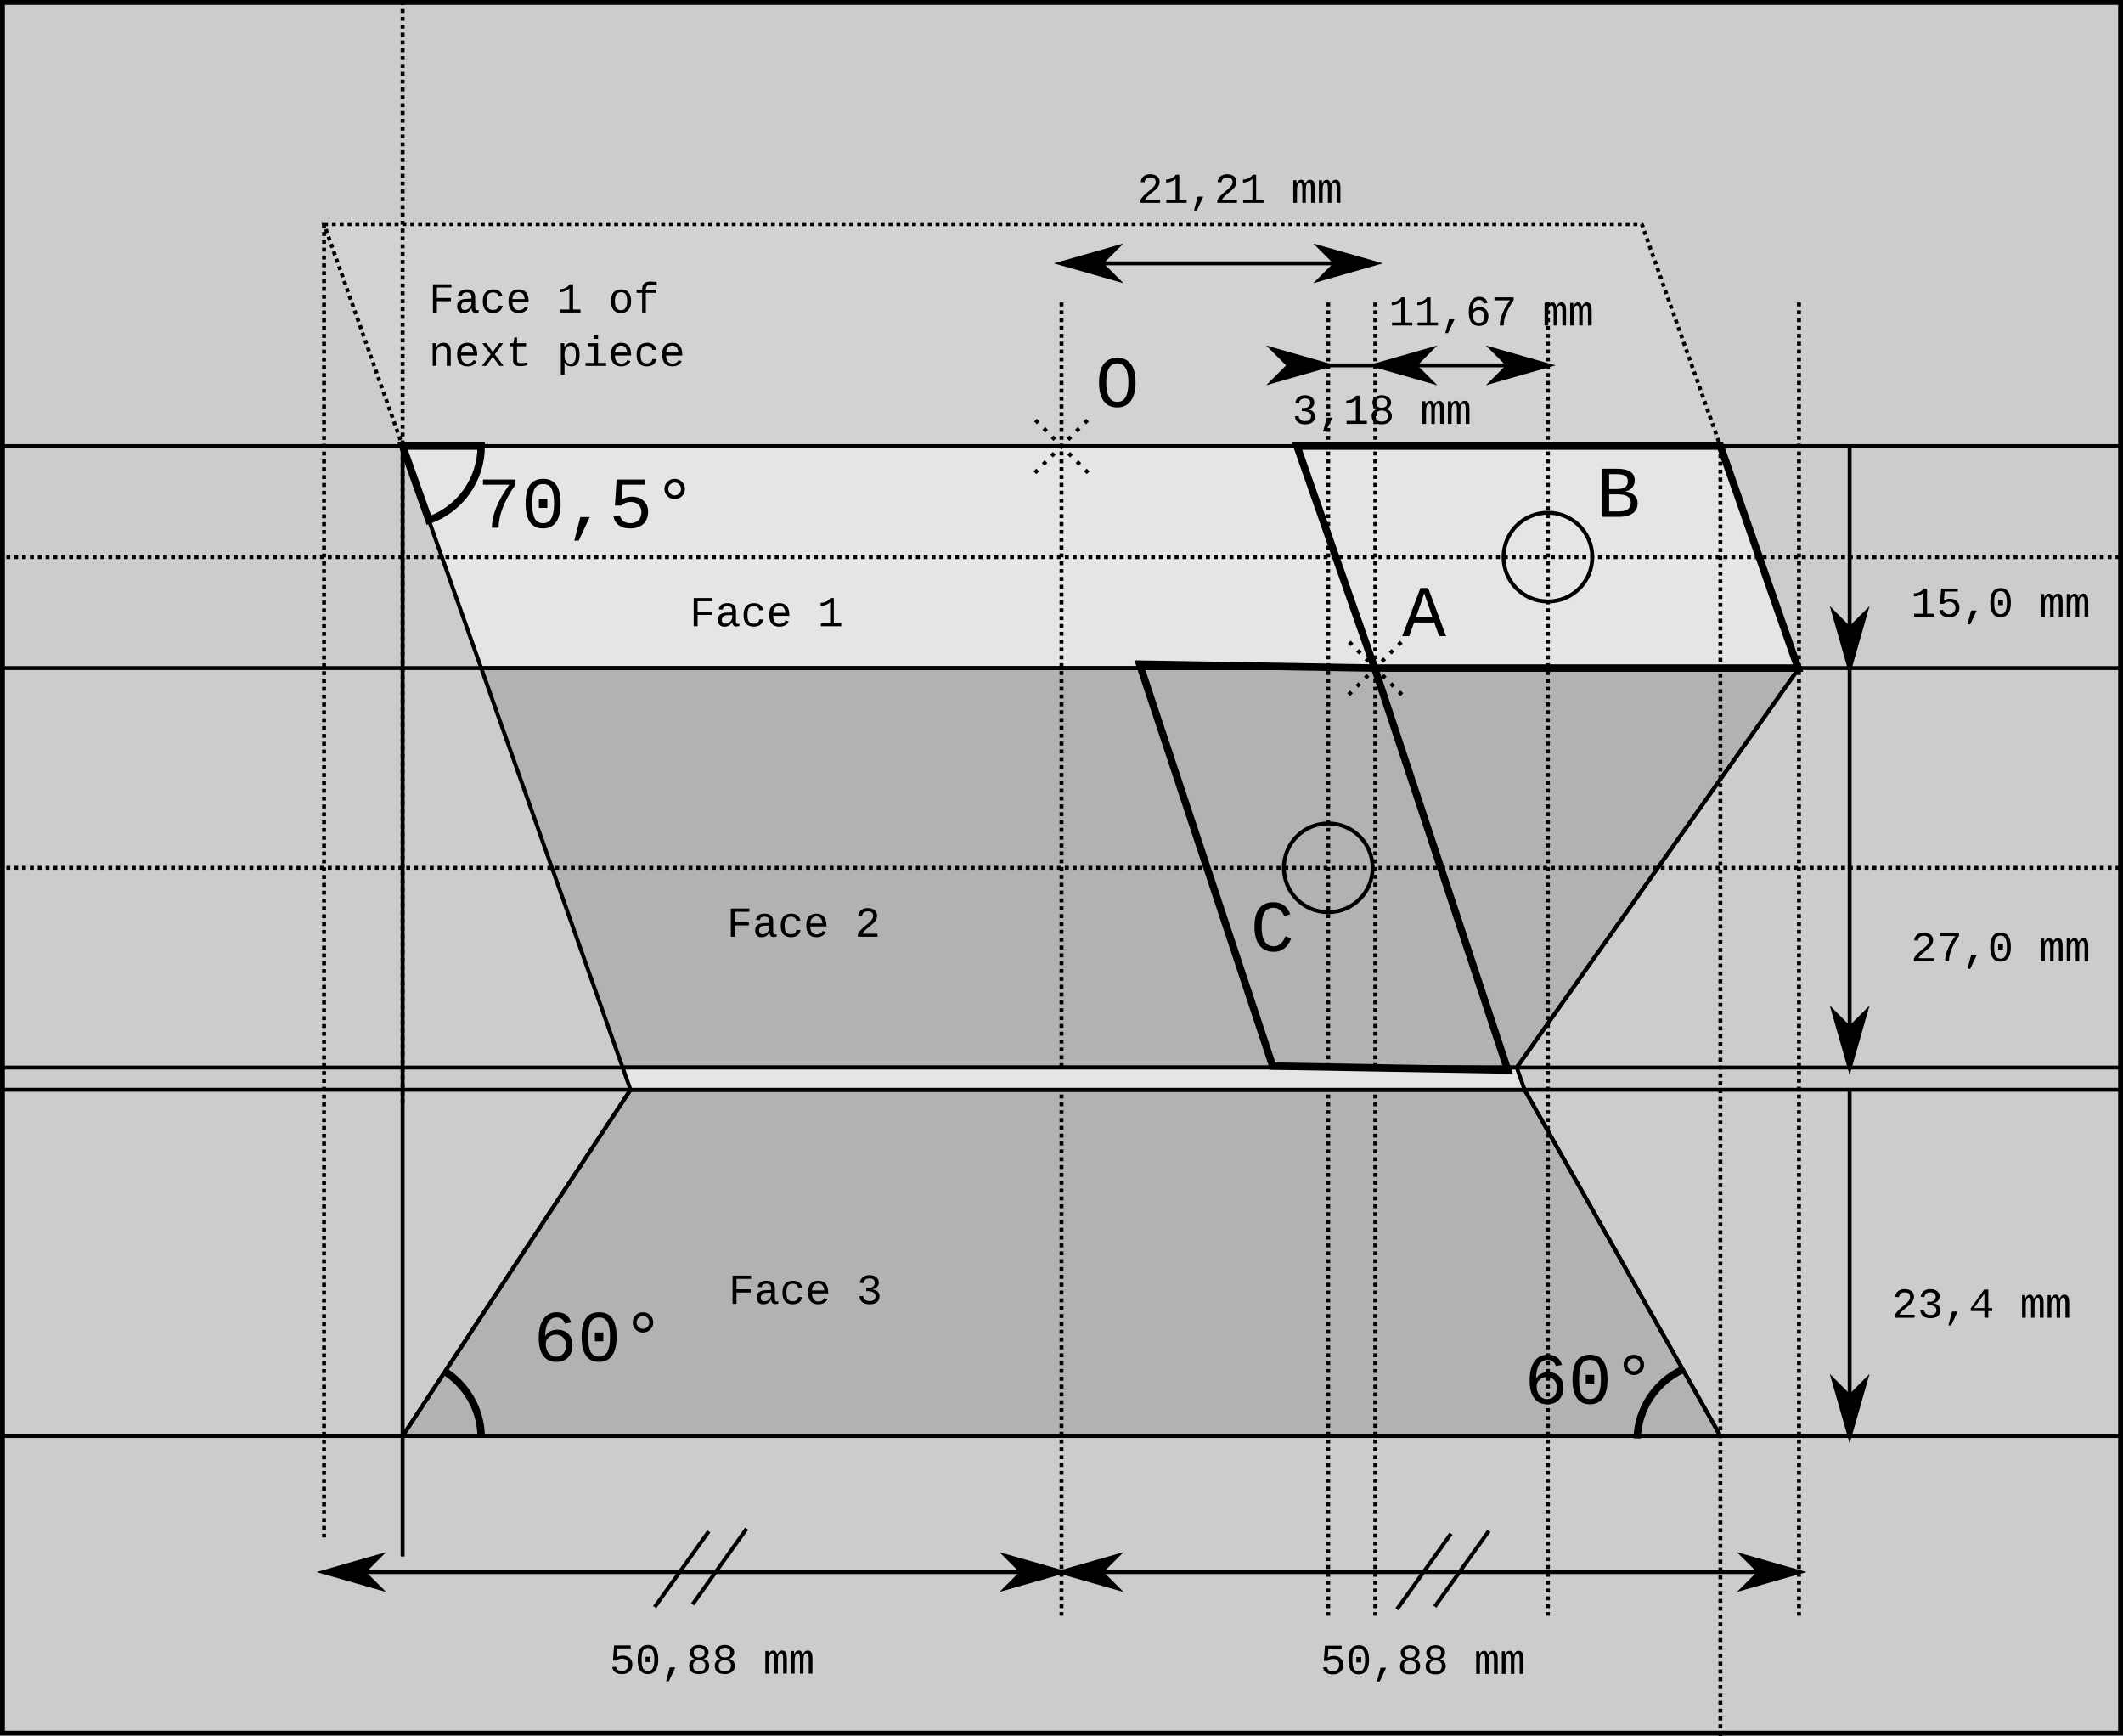
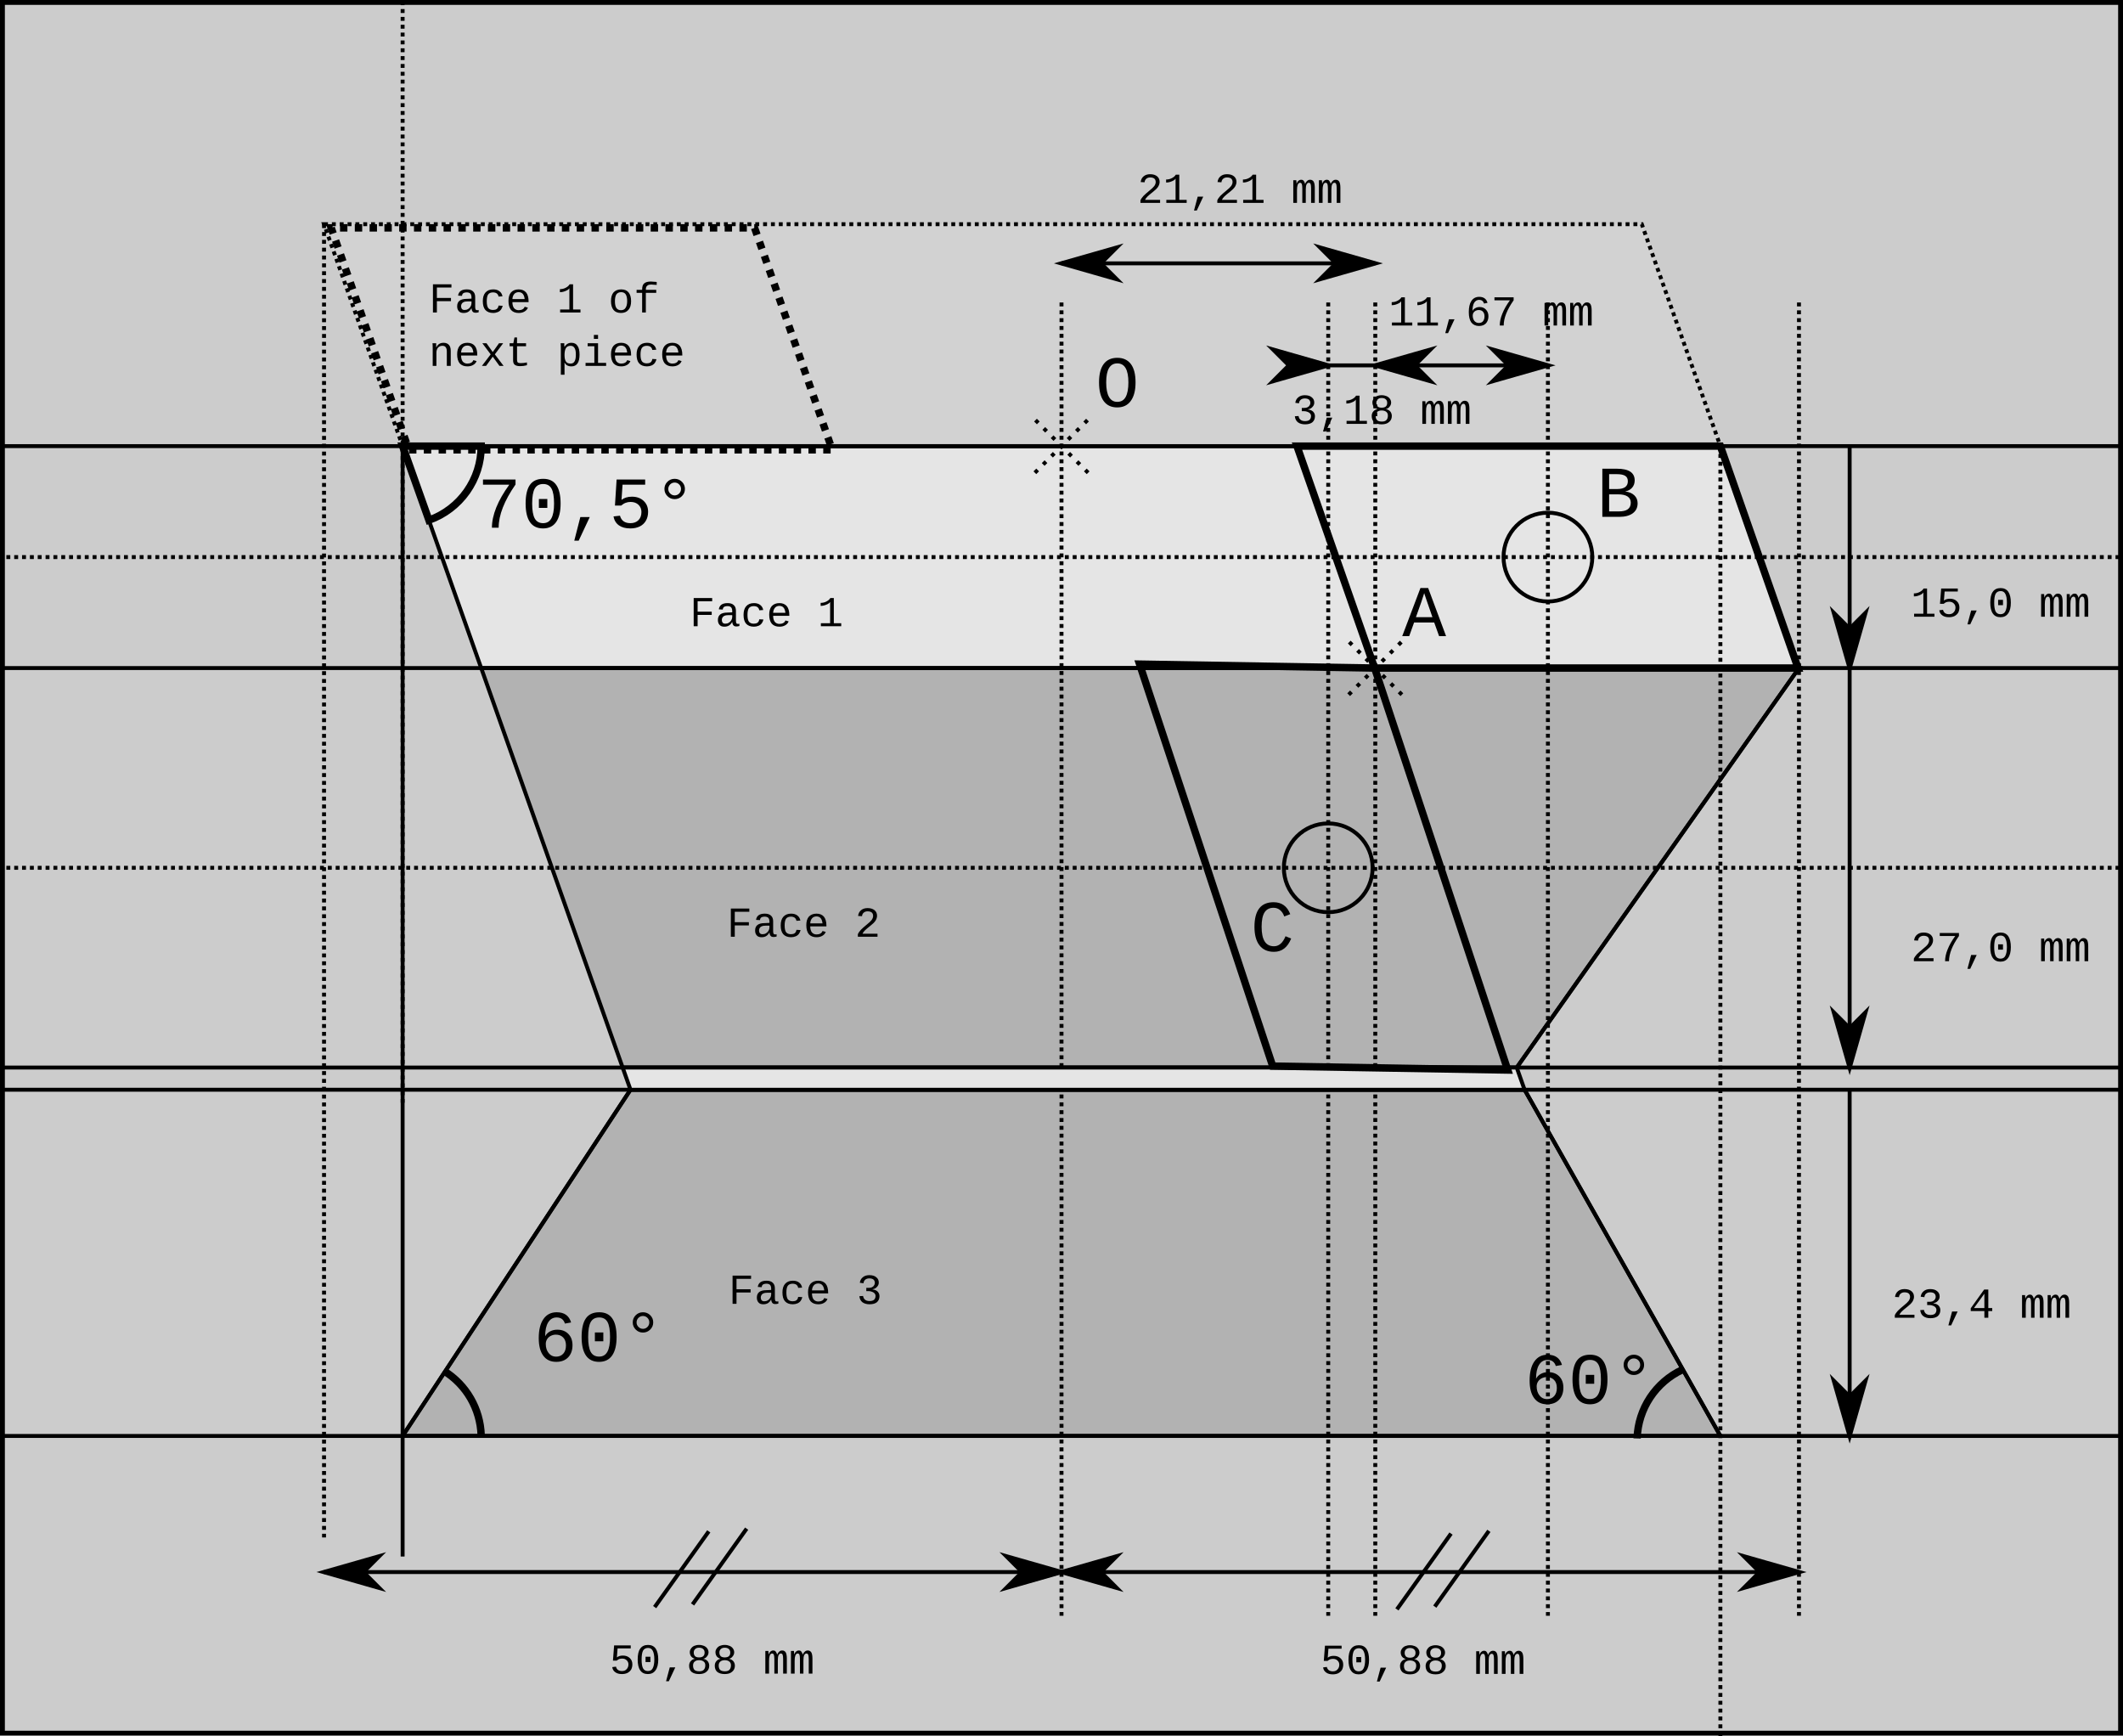
<svg xmlns="http://www.w3.org/2000/svg" width="143.507mm" height="117.305mm" viewBox="0 0 143.507 117.305" version="1.1" id="svg1117">
  <defs id="defs1114">
    <rect x="271.145" y="8.654" width="36.539" height="28.611" id="rect5463" />
    <marker style="overflow:visible" id="marker1506" refX="0" refY="0" orient="auto">
      <path transform="matrix(-0.8,0,0,-0.8,-10,0)" style="fill:#000000;fill-opacity:1;fill-rule:evenodd;stroke:#000000;stroke-width:1pt;stroke-opacity:1" d="M 0,0 5,-5 -12.5,0 5,5 Z" id="path1504" />
    </marker>
    <marker style="overflow:visible" id="marker1472" refX="0" refY="0" orient="auto">
      <path transform="matrix(0.8,0,0,0.8,10,0)" style="fill:#000000;fill-opacity:1;fill-rule:evenodd;stroke:#000000;stroke-width:1pt;stroke-opacity:1" d="M 0,0 5,-5 -12.5,0 5,5 Z" id="path1470" />
    </marker>
    <marker style="overflow:visible" id="marker1130" refX="0" refY="0" orient="auto">
      <path transform="matrix(-0.8,0,0,-0.8,-10,0)" style="fill:#000000;fill-opacity:1;fill-rule:evenodd;stroke:#000000;stroke-width:1pt;stroke-opacity:1" d="M 0,0 5,-5 -12.5,0 5,5 Z" id="path1128" />
    </marker>
    <marker style="overflow:visible" id="marker1134" refX="0" refY="0" orient="auto">
      <path transform="matrix(0.8,0,0,0.8,10,0)" style="fill:#000000;fill-opacity:1;fill-rule:evenodd;stroke:#000000;stroke-width:1pt;stroke-opacity:1" d="M 0,0 5,-5 -12.5,0 5,5 Z" id="path1132" />
    </marker>
    <marker style="overflow:visible" id="marker1138" refX="0" refY="0" orient="auto">
      <path transform="matrix(0.8,0,0,0.8,10,0)" style="fill:#000000;fill-opacity:1;fill-rule:evenodd;stroke:#000000;stroke-width:1pt;stroke-opacity:1" d="M 0,0 5,-5 -12.5,0 5,5 Z" id="path1136" />
    </marker>
    <marker style="overflow:visible" id="marker1142" refX="0" refY="0" orient="auto">
      <path transform="matrix(-0.8,0,0,-0.8,-10,0)" style="fill:#000000;fill-opacity:1;fill-rule:evenodd;stroke:#000000;stroke-width:1pt;stroke-opacity:1" d="M 0,0 5,-5 -12.5,0 5,5 Z" id="path1140" />
    </marker>
    <marker style="overflow:visible" id="marker35235" refX="0" refY="0" orient="auto">
      <path transform="matrix(-0.4,0,0,-0.4,-4,0)" style="fill:context-stroke;fill-rule:evenodd;stroke:context-stroke;stroke-width:1pt" d="M 0,0 5,-5 -12.5,0 5,5 Z" id="path35233" />
    </marker>
    <marker style="overflow:visible" id="marker1884" refX="0" refY="0" orient="auto">
      <path transform="matrix(-0.4,0,0,-0.4,-4,0)" style="fill:context-stroke;fill-rule:evenodd;stroke:context-stroke;stroke-width:1pt" d="M 0,0 5,-5 -12.5,0 5,5 Z" id="path1882" />
    </marker>
    <rect x="271.145" y="8.654" width="36.539" height="28.611" id="rect11149" />
    <rect x="271.145" y="8.654" width="36.539" height="28.611" id="rect11149-5" />
    <rect x="271.145" y="8.654" width="36.539" height="28.611" id="rect11149-5-9" />
    <marker style="overflow:visible" id="marker1472-4" refX="0" refY="0" orient="auto">
      <path transform="matrix(0.8,0,0,0.8,10,0)" style="fill:#000000;fill-opacity:1;fill-rule:evenodd;stroke:#000000;stroke-width:1pt;stroke-opacity:1" d="M 0,0 5,-5 -12.5,0 5,5 Z" id="path1470-9" />
    </marker>
    <marker style="overflow:visible" id="marker1506-0" refX="0" refY="0" orient="auto">
      <path transform="matrix(-0.8,0,0,-0.8,-10,0)" style="fill:#000000;fill-opacity:1;fill-rule:evenodd;stroke:#000000;stroke-width:1pt;stroke-opacity:1" d="M 0,0 5,-5 -12.5,0 5,5 Z" id="path1504-6" />
    </marker>
    <marker style="overflow:visible" id="marker1472-4-7" refX="0" refY="0" orient="auto">
      <path transform="matrix(0.8,0,0,0.8,10,0)" style="fill:#000000;fill-opacity:1;fill-rule:evenodd;stroke:#000000;stroke-width:1pt;stroke-opacity:1" d="M 0,0 5,-5 -12.5,0 5,5 Z" id="path1470-9-0" />
    </marker>
    <marker style="overflow:visible" id="marker1506-0-9" refX="0" refY="0" orient="auto">
      <path transform="matrix(-0.8,0,0,-0.8,-10,0)" style="fill:#000000;fill-opacity:1;fill-rule:evenodd;stroke:#000000;stroke-width:1pt;stroke-opacity:1" d="M 0,0 5,-5 -12.5,0 5,5 Z" id="path1504-6-2" />
    </marker>
    <marker style="overflow:visible" id="marker1472-5" refX="0" refY="0" orient="auto">
      <path transform="matrix(0.8,0,0,0.8,10,0)" style="fill:#000000;fill-opacity:1;fill-rule:evenodd;stroke:#000000;stroke-width:1pt;stroke-opacity:1" d="M 0,0 5,-5 -12.5,0 5,5 Z" id="path1470-5" />
    </marker>
    <marker style="overflow:visible" id="marker1472-5-6" refX="0" refY="0" orient="auto">
      <path transform="matrix(0.8,0,0,0.8,10,0)" style="fill:#000000;fill-opacity:1;fill-rule:evenodd;stroke:#000000;stroke-width:1pt;stroke-opacity:1" d="M 0,0 5,-5 -12.5,0 5,5 Z" id="path1470-5-7" />
    </marker>
    <marker style="overflow:visible" id="marker1472-5-6-0" refX="0" refY="0" orient="auto">
      <path transform="matrix(0.8,0,0,0.8,10,0)" style="fill:#000000;fill-opacity:1;fill-rule:evenodd;stroke:#000000;stroke-width:1pt;stroke-opacity:1" d="M 0,0 5,-5 -12.5,0 5,5 Z" id="path1470-5-7-1" />
    </marker>
    <rect x="271.145" y="8.654" width="69.202" height="24.125" id="rect11149-1" />
    <rect x="271.145" y="8.654" width="36.539" height="28.611" id="rect11149-1-9" />
    <rect x="271.145" y="8.654" width="36.539" height="28.611" id="rect11149-1-9-3" />
  </defs>
  <g id="layer1" transform="translate(32.17567,-68.04269)">
    <rect style="font-variation-settings:normal;opacity:1;vector-effect:none;fill:#cccccc;fill-opacity:1;fill-rule:evenodd;stroke:#000000;stroke-width:0.329px;stroke-linecap:butt;stroke-linejoin:miter;stroke-miterlimit:4;stroke-dasharray:none;stroke-dashoffset:0;stroke-opacity:1;-inkscape-stroke:none;stop-color:#000000;stop-opacity:1" id="rect138748" width="143.178" height="116.976" x="-32.011" y="68.207" />
    <text xml:space="preserve" style="font-style:normal;font-weight:normal;font-size:2.887px;line-height:1.25;font-family:sans-serif;fill:#000000;fill-opacity:1;stroke:none;stroke-width:0.072" x="95.703" y="157.107" id="text6159">
      <tspan style="font-style:normal;font-variant:normal;font-weight:normal;font-stretch:normal;font-size:2.887px;font-family:'Courier New';-inkscape-font-specification:'Courier New, Normal';font-variant-ligatures:normal;font-variant-caps:normal;font-variant-numeric:normal;font-variant-east-asian:normal;stroke-width:0.072" x="95.703" y="157.107" id="tspan16943">23,4 mm</tspan>
    </text>
    <text xml:space="preserve" style="font-style:normal;font-weight:normal;font-size:2.887px;line-height:1.25;font-family:sans-serif;fill:#000000;fill-opacity:1;stroke:none;stroke-width:0.072" x="96.991" y="109.726" id="text6159-7">
      <tspan style="font-style:normal;font-variant:normal;font-weight:normal;font-stretch:normal;font-size:2.887px;font-family:'Courier New';-inkscape-font-specification:'Courier New, Normal';font-variant-ligatures:normal;font-variant-caps:normal;font-variant-numeric:normal;font-variant-east-asian:normal;stroke-width:0.072" x="96.991" y="109.726" id="tspan16943-4">15,0 mm</tspan>
    </text>
    <text xml:space="preserve" style="font-style:normal;font-weight:normal;font-size:2.887px;line-height:1.25;font-family:sans-serif;fill:#000000;fill-opacity:1;stroke:none;stroke-width:0.072" x="96.991" y="133.009" id="text6159-7-5">
      <tspan style="font-style:normal;font-variant:normal;font-weight:normal;font-stretch:normal;font-size:2.887px;font-family:'Courier New';-inkscape-font-specification:'Courier New, Normal';font-variant-ligatures:normal;font-variant-caps:normal;font-variant-numeric:normal;font-variant-east-asian:normal;stroke-width:0.072" x="96.991" y="133.009" id="tspan16943-4-9">27,0 mm</tspan>
    </text>
    <path style="fill:#e5e5e5;fill-opacity:0.252;stroke:#000000;stroke-width:0.265;stroke-linecap:butt;stroke-linejoin:miter;stroke-miterlimit:4;stroke-dasharray:0.265, 0.265;stroke-dashoffset:0;stroke-opacity:1" d="m -10.272,83.195 h 89.076 l 5.312,15 H -4.96 Z" id="path1222" />
    <text xml:space="preserve" style="font-size:2.887px;line-height:1.25;font-family:'Courier New';-inkscape-font-specification:'Courier New, Normal';stroke-width:0.265" x="-3.192" y="89.165" id="text7595-3-82-6">
      <tspan style="stroke-width:0.265" x="-3.192" y="89.165" id="tspan56801">Face 1 of </tspan>
      <tspan style="stroke-width:0.265" x="-3.192" y="92.774" id="tspan8581">next piece</tspan>
    </text>
    <path style="fill:#b2b2b2;fill-opacity:1;stroke:#000000;stroke-width:0.265px;stroke-linecap:butt;stroke-linejoin:miter;stroke-opacity:1" d="M 0.351,113.195 H 89.428 l -19.079,27 H 9.913 l -9.561,-27" id="path4517" />
    <path style="fill:#e5e5e5;fill-opacity:1;stroke:#000000;stroke-width:0.265px;stroke-linecap:butt;stroke-linejoin:miter;stroke-opacity:1" d="M -4.96,98.195 H 84.116 l 5.312,15 H 0.351 Z" id="path3482" />
    <text xml:space="preserve" style="font-size:2.887px;line-height:1.25;font-family:'Courier New';-inkscape-font-specification:'Courier New, Normal';stroke-width:0.265" x="14.433" y="110.367" id="text7595-3-82-6-0">
      <tspan style="stroke-width:0.265" x="14.433" y="110.367" id="tspan56801-3">Face 1</tspan>
    </text>
    <text xml:space="preserve" style="font-size:2.887px;line-height:1.25;font-family:'Courier New';-inkscape-font-specification:'Courier New, Normal';stroke-width:0.265" x="44.711" y="81.753" id="text7595-3-82-6-0-6">
      <tspan style="stroke-width:0.265" x="44.711" y="81.753" id="tspan56801-3-4">21,21 mm</tspan>
    </text>
    <text xml:space="preserve" style="font-size:2.887px;line-height:1.25;font-family:'Courier New';-inkscape-font-specification:'Courier New, Normal';stroke-width:0.265" x="61.694" y="90.043" id="text7595-3-82-6-0-6-1">
      <tspan style="stroke-width:0.265" x="61.694" y="90.043" id="tspan56801-3-4-9">11,67 mm</tspan>
    </text>
    <text xml:space="preserve" style="font-size:2.887px;line-height:1.25;font-family:'Courier New';-inkscape-font-specification:'Courier New, Normal';stroke-width:0.265" x="55.165" y="96.692" id="text7595-3-82-6-0-6-1-3">
      <tspan style="stroke-width:0.265" x="55.165" y="96.692" id="tspan56801-3-4-9-7">3,18 mm</tspan>
    </text>
    <text xml:space="preserve" style="font-size:2.887px;line-height:1.25;font-family:'Courier New';-inkscape-font-specification:'Courier New, Normal';stroke-width:0.265" x="16.946" y="131.355" id="text7595-3-82-6-0-9">
      <tspan style="stroke-width:0.265" x="16.946" y="131.355" id="tspan56801-3-2">Face 2</tspan>
    </text>
    <path style="fill:none;stroke:#000000;stroke-width:0.265px;stroke-linecap:butt;stroke-linejoin:miter;stroke-opacity:1" d="M -74.145,98.195 H 140.224" id="path1066" />
    <path style="fill:none;stroke:#000000;stroke-width:0.265px;stroke-linecap:butt;stroke-linejoin:miter;stroke-opacity:1" d="M -74.145,113.195 H 140.224" id="path1227" />
    <path style="fill:none;stroke:#000000;stroke-width:0.265px;stroke-linecap:butt;stroke-linejoin:miter;stroke-opacity:1" d="M -74.145,140.195 H 140.224" id="path1229" />
    <path style="fill:#b2b2b2;fill-opacity:1;stroke:#000000;stroke-width:0.265px;stroke-linecap:butt;stroke-linejoin:miter;stroke-opacity:1" d="m -4.96,165.095 15.404,-23.4 h 60.436 l 13.236,23.4 H -4.96" id="path5079" />
    <text xml:space="preserve" style="font-size:2.887px;line-height:1.25;font-family:'Courier New';-inkscape-font-specification:'Courier New, Normal';stroke-width:0.265" x="17.063" y="156.166" id="text7595-3-82-6-0-97">
      <tspan style="stroke-width:0.265" x="17.063" y="156.166" id="tspan56801-3-0">Face 3</tspan>
    </text>
    <path style="fill:none;stroke:#000000;stroke-width:0.265px;stroke-linecap:butt;stroke-linejoin:miter;stroke-opacity:1" d="M -74.145,141.695 H 140.224" id="path1231" />
    <path style="fill:none;stroke:#000000;stroke-width:0.265px;stroke-linecap:butt;stroke-linejoin:miter;stroke-opacity:1" d="M -74.145,165.095 H 140.224" id="path1233" />
    <path style="fill:none;stroke:#000000;stroke-width:0.265;stroke-linecap:butt;stroke-linejoin:miter;stroke-miterlimit:4;stroke-dasharray:0.265, 0.265;stroke-dashoffset:0;stroke-opacity:1" d="M 39.578,88.487 V 177.247" id="path1351" />
    <path style="fill:none;stroke:#000000;stroke-width:0.265;stroke-linecap:butt;stroke-linejoin:miter;stroke-miterlimit:4;stroke-dasharray:0.265, 0.265;stroke-dashoffset:0;stroke-opacity:1" d="M 60.788,88.487 V 177.247" id="path1517" />
    <path style="fill:none;stroke:#000000;stroke-width:0.265;stroke-linecap:butt;stroke-linejoin:miter;stroke-miterlimit:4;stroke-dasharray:0.265, 0.265;stroke-dashoffset:0;stroke-opacity:1" d="M 72.458,88.487 V 177.247" id="path1519" />
    <path style="fill:none;stroke:#000000;stroke-width:0.265;stroke-linecap:butt;stroke-linejoin:miter;stroke-miterlimit:4;stroke-dasharray:0.265, 0.265;stroke-dashoffset:0;stroke-opacity:1" d="M 57.608,88.487 V 177.247" id="path1521" />
    <path style="fill:none;stroke:#000000;stroke-width:0.265;stroke-linecap:butt;stroke-linejoin:miter;stroke-miterlimit:4;stroke-dasharray:0.265, 0.265;stroke-dashoffset:0;stroke-opacity:1" d="M -74.145,105.695 H 140.224" id="path1610" />
    <path style="fill:none;stroke:#000000;stroke-width:0.265;stroke-linecap:butt;stroke-linejoin:miter;stroke-miterlimit:4;stroke-dasharray:0.265, 0.265;stroke-dashoffset:0;stroke-opacity:1" d="M -74.145,126.695 H 140.224" id="path1612" />
    <circle style="fill:none;stroke:#000000;stroke-width:0.265;stroke-miterlimit:4;stroke-dasharray:none;stroke-dashoffset:0" id="path1725" cx="57.608" cy="126.695" r="3" />
    <circle style="fill:none;stroke:#000000;stroke-width:0.265;stroke-miterlimit:4;stroke-dasharray:none;stroke-dashoffset:0" id="circle1897" cx="72.458" cy="105.695" r="3" />
    <path style="fill:none;stroke:#000000;stroke-width:0.265;stroke-linecap:butt;stroke-linejoin:miter;stroke-miterlimit:4;stroke-dasharray:0.265, 0.265;stroke-dashoffset:0;stroke-opacity:1" d="M 89.428,88.487 V 177.247" id="path1990" />
    <path style="fill:none;stroke:#000000;stroke-width:0.265px;stroke-linecap:butt;stroke-linejoin:miter;stroke-opacity:1" d="m 89.428,113.195 -19.079,27" id="path2117" />
    <path style="fill:none;stroke:#000000;stroke-width:0.265px;stroke-linecap:butt;stroke-linejoin:miter;stroke-opacity:1" d="M 89.428,113.195 84.116,98.195" id="path2714" />
    <path style="fill:none;stroke:#000000;stroke-width:0.265px;stroke-linecap:butt;stroke-linejoin:miter;stroke-opacity:1" d="M 39.578,98.195 H -4.96" id="path2984" />
    <path style="fill:none;stroke:#000000;stroke-width:0.265;stroke-linecap:butt;stroke-linejoin:miter;stroke-miterlimit:4;stroke-dasharray:0.265, 0.265;stroke-dashoffset:0;stroke-opacity:1" d="M -4.96,53.816 V 142.575" id="path3246" />
    <path style="fill:none;stroke:#000000;stroke-width:0.265;stroke-linecap:butt;stroke-linejoin:miter;stroke-miterlimit:4;stroke-dasharray:0.265, 0.265;stroke-dashoffset:0;stroke-opacity:1" d="M 84.116,98.195 V 186.955" id="path3347" />
    <path style="fill:#e5e5e5;fill-opacity:1;stroke:#000000;stroke-width:0.265px;stroke-linecap:butt;stroke-linejoin:miter;stroke-opacity:1" d="M 9.913,140.195 H 70.349 l 0.531,1.5 H 10.444 Z" id="path4046" />
    <path style="fill:none;stroke:#000000;stroke-width:0.265px;stroke-linecap:butt;stroke-linejoin:miter;stroke-opacity:1" d="m 84.116,165.095 -13.236,-23.4" id="path4478" />
    <path style="fill:none;stroke:#000000;stroke-width:0.265px;stroke-linecap:butt;stroke-linejoin:miter;stroke-opacity:1" d="M -4.96,98.195 V 173.244" id="path4513" />
    <path style="fill:none;stroke:#000000;stroke-width:0.265px;stroke-linecap:butt;stroke-linejoin:miter;stroke-opacity:1" d="m 10.444,141.695 -15.404,23.4" id="path4515" />
    <g id="g1111" transform="translate(1.044455,25.32998)">
      <path style="fill:none;stroke:#000000;stroke-width:0.265;stroke-linecap:butt;stroke-linejoin:miter;stroke-miterlimit:4;stroke-dasharray:0.265, 0.529;stroke-dashoffset:0;stroke-opacity:1" d="m 36.734,74.664 3.598,-3.598" id="path945" />
      <path style="fill:none;stroke:#000000;stroke-width:0.265;stroke-linecap:butt;stroke-linejoin:miter;stroke-miterlimit:4;stroke-dasharray:0.265, 0.529;stroke-dashoffset:0;stroke-opacity:1" d="m 40.332,74.664 -3.598,-3.598" id="path1027" />
    </g>
    <g id="g1167" transform="translate(22.25446,40.32998)">
      <path style="fill:none;stroke:#000000;stroke-width:0.265;stroke-linecap:butt;stroke-linejoin:miter;stroke-miterlimit:4;stroke-dasharray:0.265, 0.529;stroke-dashoffset:0;stroke-opacity:1" d="m 36.734,74.664 3.598,-3.598" id="path1163" />
      <path style="fill:none;stroke:#000000;stroke-width:0.265;stroke-linecap:butt;stroke-linejoin:miter;stroke-miterlimit:4;stroke-dasharray:0.265, 0.529;stroke-dashoffset:0;stroke-opacity:1" d="m 40.332,74.664 -3.598,-3.598" id="path1165" />
    </g>
    <path style="fill:none;stroke:#000000;stroke-width:0.265;stroke-linecap:butt;stroke-linejoin:miter;stroke-miterlimit:4;stroke-dasharray:0.265, 0.265;stroke-dashoffset:0;stroke-opacity:1" d="M -10.272,83.195 V 171.955" id="path2214" />
    <text xml:space="preserve" transform="matrix(0.2645833,0,0,0.2645833,-29.87308,88.84461)" id="text5461" style="font-size:18.667px;line-height:1.25;font-family:'Courier New';-inkscape-font-specification:'Courier New, Normal';white-space:pre;shape-inside:url(#rect5463);display:inline">
-       <tspan x="271.145" y="25.264" id="tspan2">O</tspan>
+       <tspan x="271.145" y="25.264" id="tspan1">O</tspan>
    </text>
    <text xml:space="preserve" transform="matrix(0.2645833,0,0,0.2645833,-9.130894,104.353)" id="text11147" style="font-size:18.667px;line-height:1.25;font-family:'Courier New';-inkscape-font-specification:'Courier New, Normal';white-space:pre;shape-inside:url(#rect11149);display:inline">
-       <tspan x="271.145" y="25.264" id="tspan3">A</tspan>
+       <tspan x="271.145" y="25.264" id="tspan2">A</tspan>
    </text>
    <text xml:space="preserve" transform="matrix(0.2645833,0,0,0.2645833,-71.64785,97.02287)" id="text11147-5" style="font-style:normal;font-variant:normal;font-weight:normal;font-stretch:normal;font-size:18.667px;line-height:1.25;font-family:'Courier New';-inkscape-font-specification:'Courier New, Normal';font-variant-ligatures:normal;font-variant-caps:normal;font-variant-numeric:normal;font-variant-east-asian:normal;white-space:pre;shape-inside:url(#rect11149-1);display:inline">
-       <tspan x="271.145" y="25.264" id="tspan4">70,5°</tspan>
+       <tspan x="271.145" y="25.264" id="tspan3">70,5°</tspan>
    </text>
    <text xml:space="preserve" transform="matrix(0.2645833,0,0,0.2645833,-67.86289,153.3525)" id="text11147-5-7" style="font-style:normal;font-variant:normal;font-weight:normal;font-stretch:normal;font-size:18.667px;line-height:1.25;font-family:'Courier New';-inkscape-font-specification:'Courier New, Normal';font-variant-ligatures:normal;font-variant-caps:normal;font-variant-numeric:normal;font-variant-east-asian:normal;white-space:pre;shape-inside:url(#rect11149-1-9);display:inline">
+       <tspan x="271.145" y="25.264" id="tspan4">60°</tspan>
+     </text>
+     <text xml:space="preserve" transform="matrix(0.2645833,0,0,0.2645833,-0.8826,156.2213)" id="text11147-5-7-9" style="font-style:normal;font-variant:normal;font-weight:normal;font-stretch:normal;font-size:18.667px;line-height:1.25;font-family:'Courier New';-inkscape-font-specification:'Courier New, Normal';font-variant-ligatures:normal;font-variant-caps:normal;font-variant-numeric:normal;font-variant-east-asian:normal;white-space:pre;shape-inside:url(#rect11149-1-9-3);display:inline">
      <tspan x="271.145" y="25.264" id="tspan5">60°</tspan>
    </text>
-     <text xml:space="preserve" transform="matrix(0.2645833,0,0,0.2645833,-0.8826,156.2213)" id="text11147-5-7-9" style="font-style:normal;font-variant:normal;font-weight:normal;font-stretch:normal;font-size:18.667px;line-height:1.25;font-family:'Courier New';-inkscape-font-specification:'Courier New, Normal';font-variant-ligatures:normal;font-variant-caps:normal;font-variant-numeric:normal;font-variant-east-asian:normal;white-space:pre;shape-inside:url(#rect11149-1-9-3);display:inline">
-       <tspan x="271.145" y="25.264" id="tspan6">60°</tspan>
-     </text>
    <text xml:space="preserve" transform="matrix(0.2645833,0,0,0.2645833,4.003486,96.29108)" id="text11147-7" style="font-size:18.667px;line-height:1.25;font-family:'Courier New';-inkscape-font-specification:'Courier New, Normal';white-space:pre;shape-inside:url(#rect11149-5);display:inline">
-       <tspan x="271.145" y="25.264" id="tspan7">B</tspan>
+       <tspan x="271.145" y="25.264" id="tspan6">B</tspan>
    </text>
    <text xml:space="preserve" transform="matrix(0.2645833,0,0,0.2645833,-19.39169,125.6394)" id="text11147-7-1" style="font-size:18.667px;line-height:1.25;font-family:'Courier New';-inkscape-font-specification:'Courier New, Normal';white-space:pre;shape-inside:url(#rect11149-5-9);display:inline">
-       <tspan x="271.145" y="25.264" id="tspan8">C</tspan>
+       <tspan x="271.145" y="25.264" id="tspan7">C</tspan>
    </text>
    <path style="fill:none;stroke:#000000;stroke-width:0.265px;stroke-linecap:butt;stroke-linejoin:miter;stroke-opacity:1;marker-start:url(#marker1472);marker-end:url(#marker1506)" d="m 39.578,85.842 h 21.21" id="path965" />
    <text xml:space="preserve" style="font-size:2.887px;line-height:1.25;font-family:'Courier New';-inkscape-font-specification:'Courier New, Normal';stroke-width:0.265" x="57.075" y="181.176" id="text7595-3-82-6-0-6-4">
      <tspan style="stroke-width:0.265" x="57.075" y="181.176" id="tspan56801-3-4-5">50,88 mm</tspan>
    </text>
    <text xml:space="preserve" style="font-size:2.887px;line-height:1.25;font-family:'Courier New';-inkscape-font-specification:'Courier New, Normal';stroke-width:0.265" x="9.022" y="181.159" id="text7595-3-82-6-0-6-4-2">
      <tspan style="stroke-width:0.265" x="9.022" y="181.159" id="tspan56801-3-4-5-0">50,88 mm</tspan>
    </text>
    <path style="fill:none;stroke:#000000;stroke-width:0.265px;stroke-linecap:butt;stroke-linejoin:miter;stroke-opacity:1;marker-start:url(#marker1472-4);marker-end:url(#marker1506-0)" d="m 39.578,174.294 h 49.85" id="path965-9" />
    <path style="fill:none;stroke:#000000;stroke-width:0.265px;stroke-linecap:butt;stroke-linejoin:miter;stroke-opacity:1;marker-start:url(#marker1472-4-7);marker-end:url(#marker1506-0-9)" d="M -10.272,174.294 H 39.578" id="path965-9-5" />
    <path style="fill:none;stroke:#000000;stroke-width:0.265px;stroke-linecap:butt;stroke-linejoin:miter;stroke-opacity:1;marker-start:url(#marker1472);marker-end:url(#marker1506)" d="M 60.788,92.737 H 72.458" id="path1000" />
    <path style="fill:none;stroke:#000000;stroke-width:0.265px;stroke-linecap:butt;stroke-linejoin:miter;stroke-opacity:1;marker-end:url(#marker1472)" d="M 60.788,92.737 H 57.608" id="path1115" />
    <path style="fill:none;stroke:#000000;stroke-width:0.265px;stroke-linecap:butt;stroke-linejoin:miter;stroke-opacity:1" d="m 15.734,171.543 -3.657,5.12" id="path3300" />
    <path style="fill:none;stroke:#000000;stroke-width:0.265px;stroke-linecap:butt;stroke-linejoin:miter;stroke-opacity:1" d="m 18.295,171.36 -3.657,5.12" id="path3300-9" />
    <path style="fill:none;stroke:#000000;stroke-width:0.265px;stroke-linecap:butt;stroke-linejoin:miter;stroke-opacity:1" d="m 65.908,171.693 -3.657,5.12" id="path3300-3" />
    <path style="fill:none;stroke:#000000;stroke-width:0.265px;stroke-linecap:butt;stroke-linejoin:miter;stroke-opacity:1" d="M 68.468,171.51 64.811,176.63" id="path3300-9-8" />
    <path style="fill:none;stroke:#000000;stroke-width:0.265px;stroke-linecap:butt;stroke-linejoin:miter;stroke-opacity:1;marker-start:url(#marker1472-5)" d="m 92.854,165.095 v -23.4" id="path8926" />
    <path style="fill:none;stroke:#000000;stroke-width:0.265px;stroke-linecap:butt;stroke-linejoin:miter;stroke-opacity:1;marker-start:url(#marker1472-5-6)" d="m 92.854,140.195 v -27" id="path8926-3" />
    <path style="fill:none;stroke:#000000;stroke-width:0.265px;stroke-linecap:butt;stroke-linejoin:miter;stroke-opacity:1;marker-start:url(#marker1472-5-6-0)" d="M 92.854,113.195 V 98.195" id="path8926-3-6" />
    <path style="fill:none;stroke:#000000;stroke-width:0.5" id="path1" d="M 0.351,98.195 A 5.312,5.312 0 0 1 -3.18,103.2 L -4.96,98.195 Z" />
    <path style="fill:none;stroke:#000000;stroke-width:0.5" id="path1-4" d="m -2.172,160.696 a 5.312,5.312 0 0 1 2.521,4.347" />
    <path style="fill:none;stroke:#000000;stroke-width:0.5" id="path1-4-3" d="m 78.488,165.262 a 5.312,5.312 0 0 1 3.073,-4.652" />
    <path style="fill:none;stroke:#000000;stroke-width:0.5" d="m 84.116,98.195 5.249,15 H 60.745 l -5.249,-15 z" id="path2" />
+     <path style="fill:none;stroke:#000000;stroke-width:0.5;stroke-dasharray:0.5,0.5;stroke-dashoffset:0" d="m 18.832,83.445 5.249,15 H -4.539 L -9.788,83.445 Z" id="path2-8" />
    <path style="fill:none;stroke:#000000;stroke-width:0.5" d="m 53.853,140.097 15.89,0.267 -8.998,-27.169 -15.89,-0.267 z" id="path2-2" />
  </g>
</svg>
